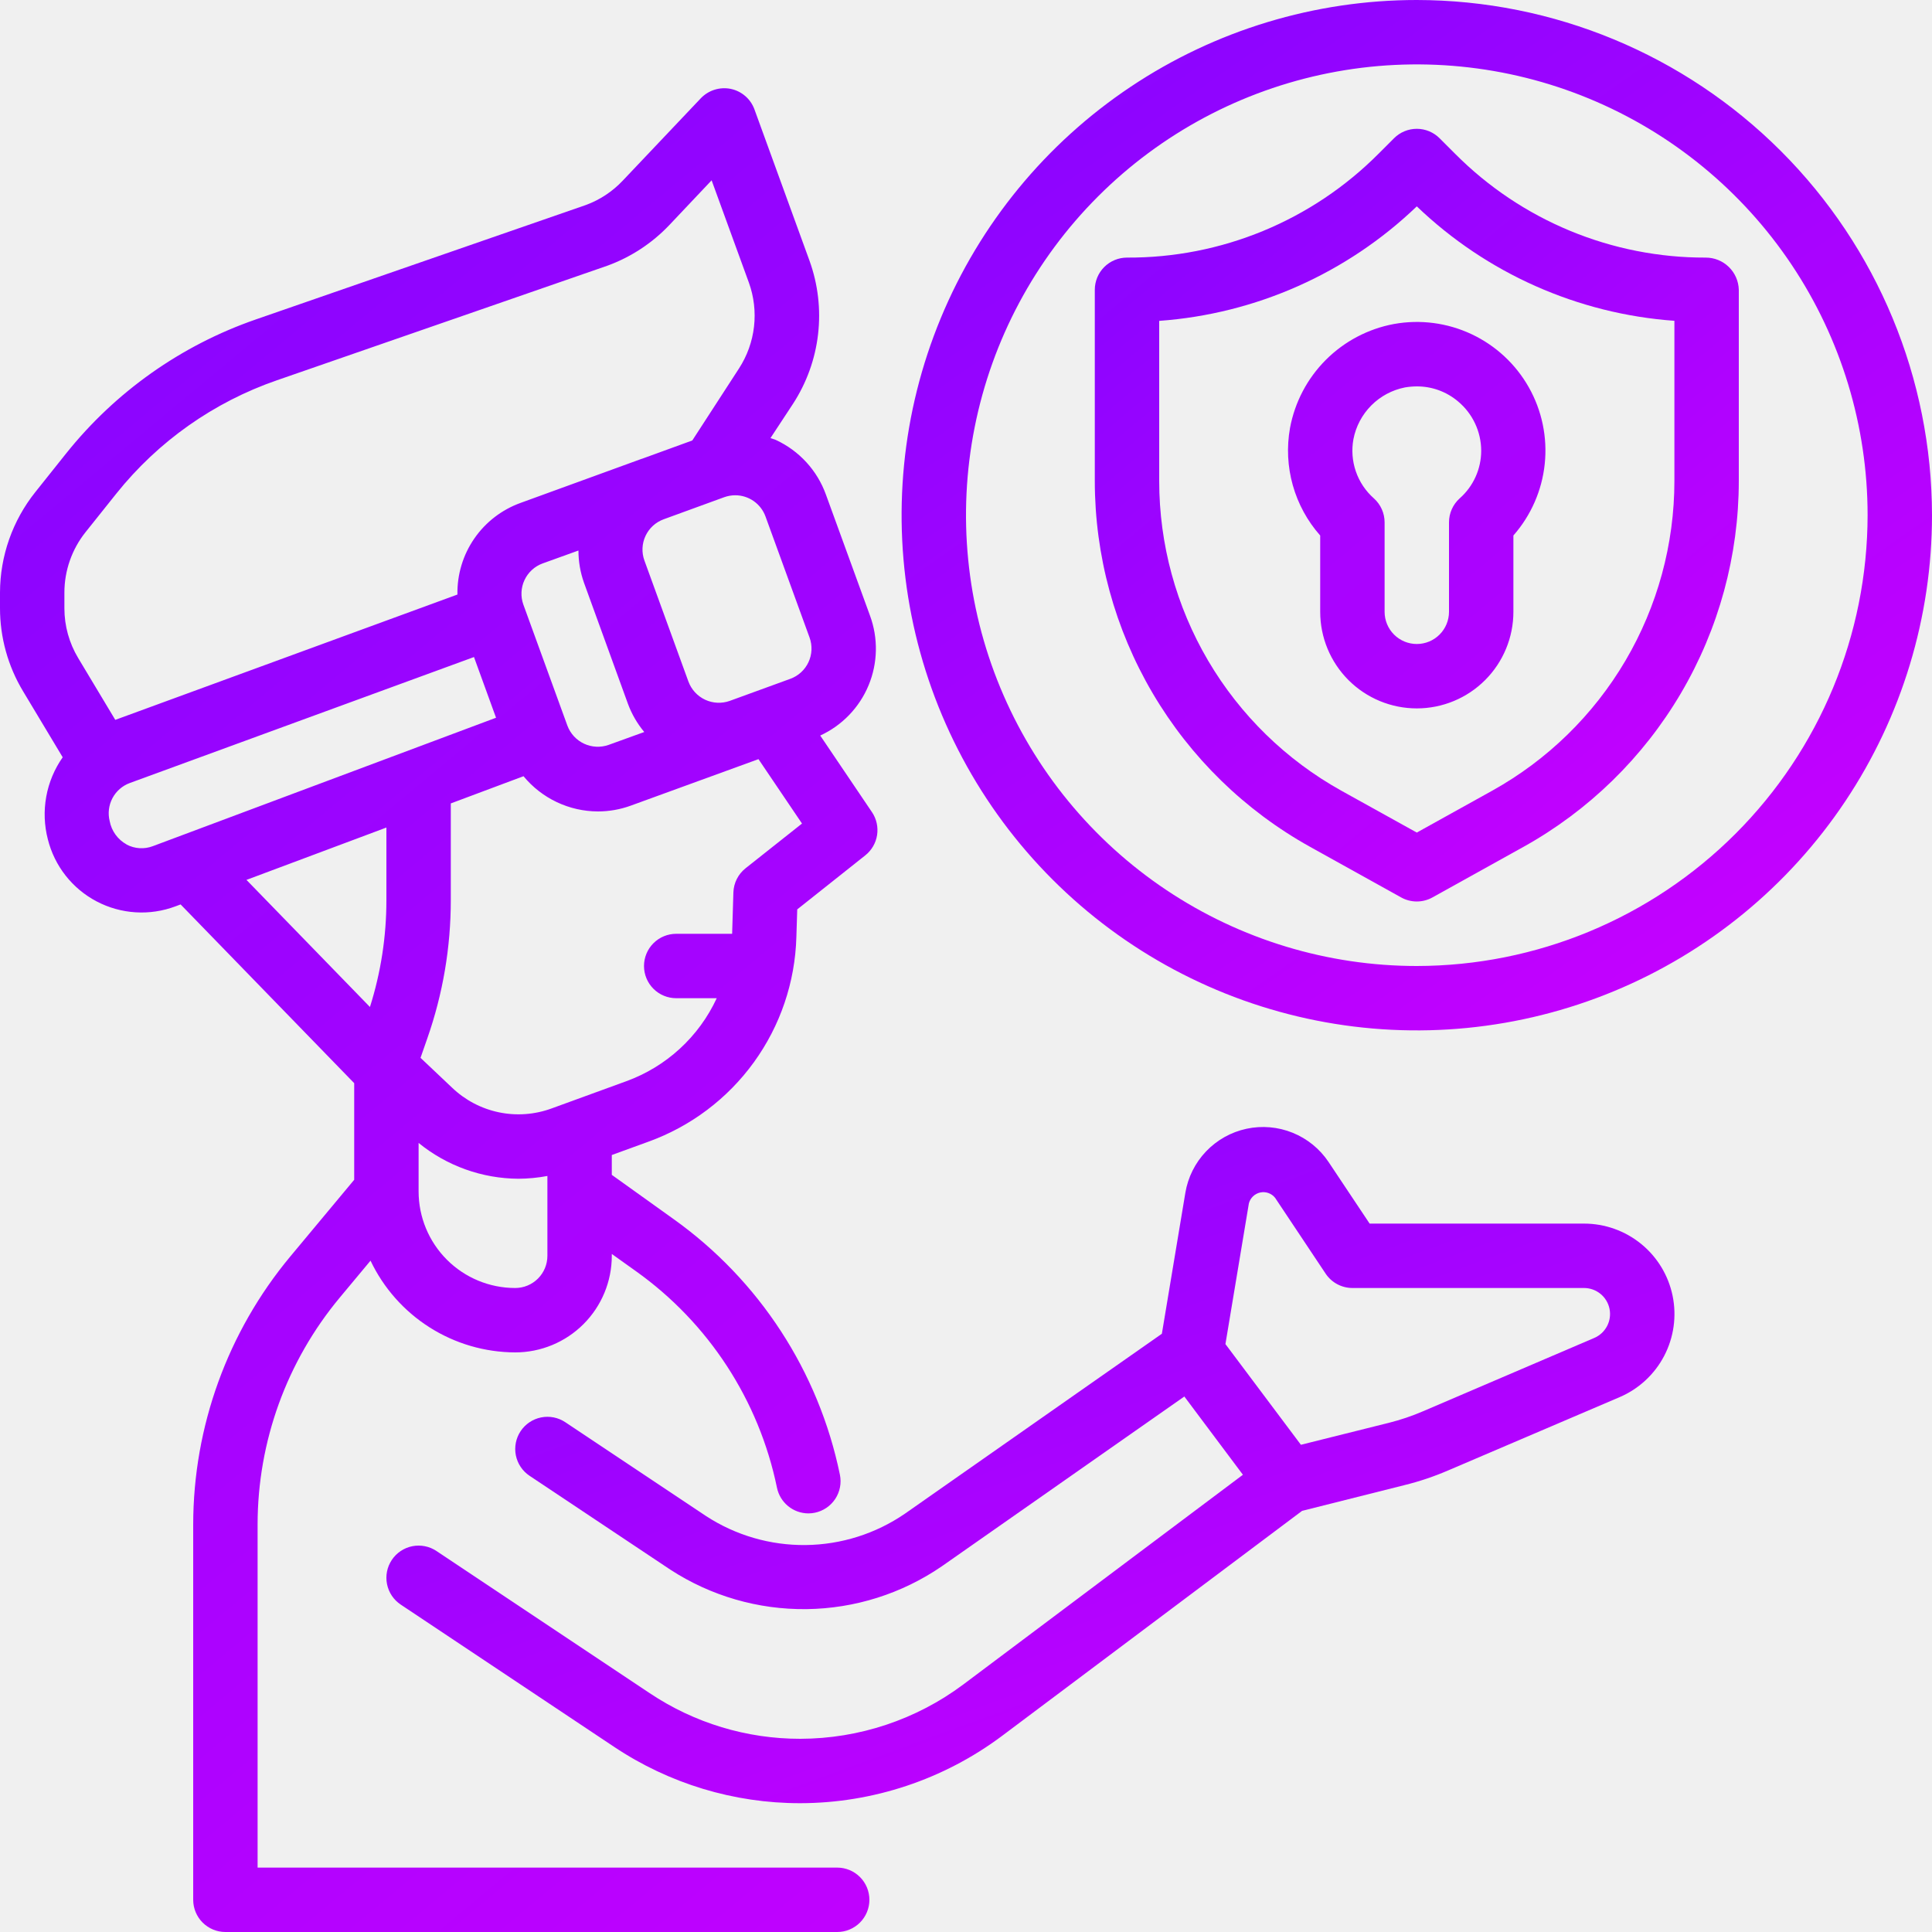
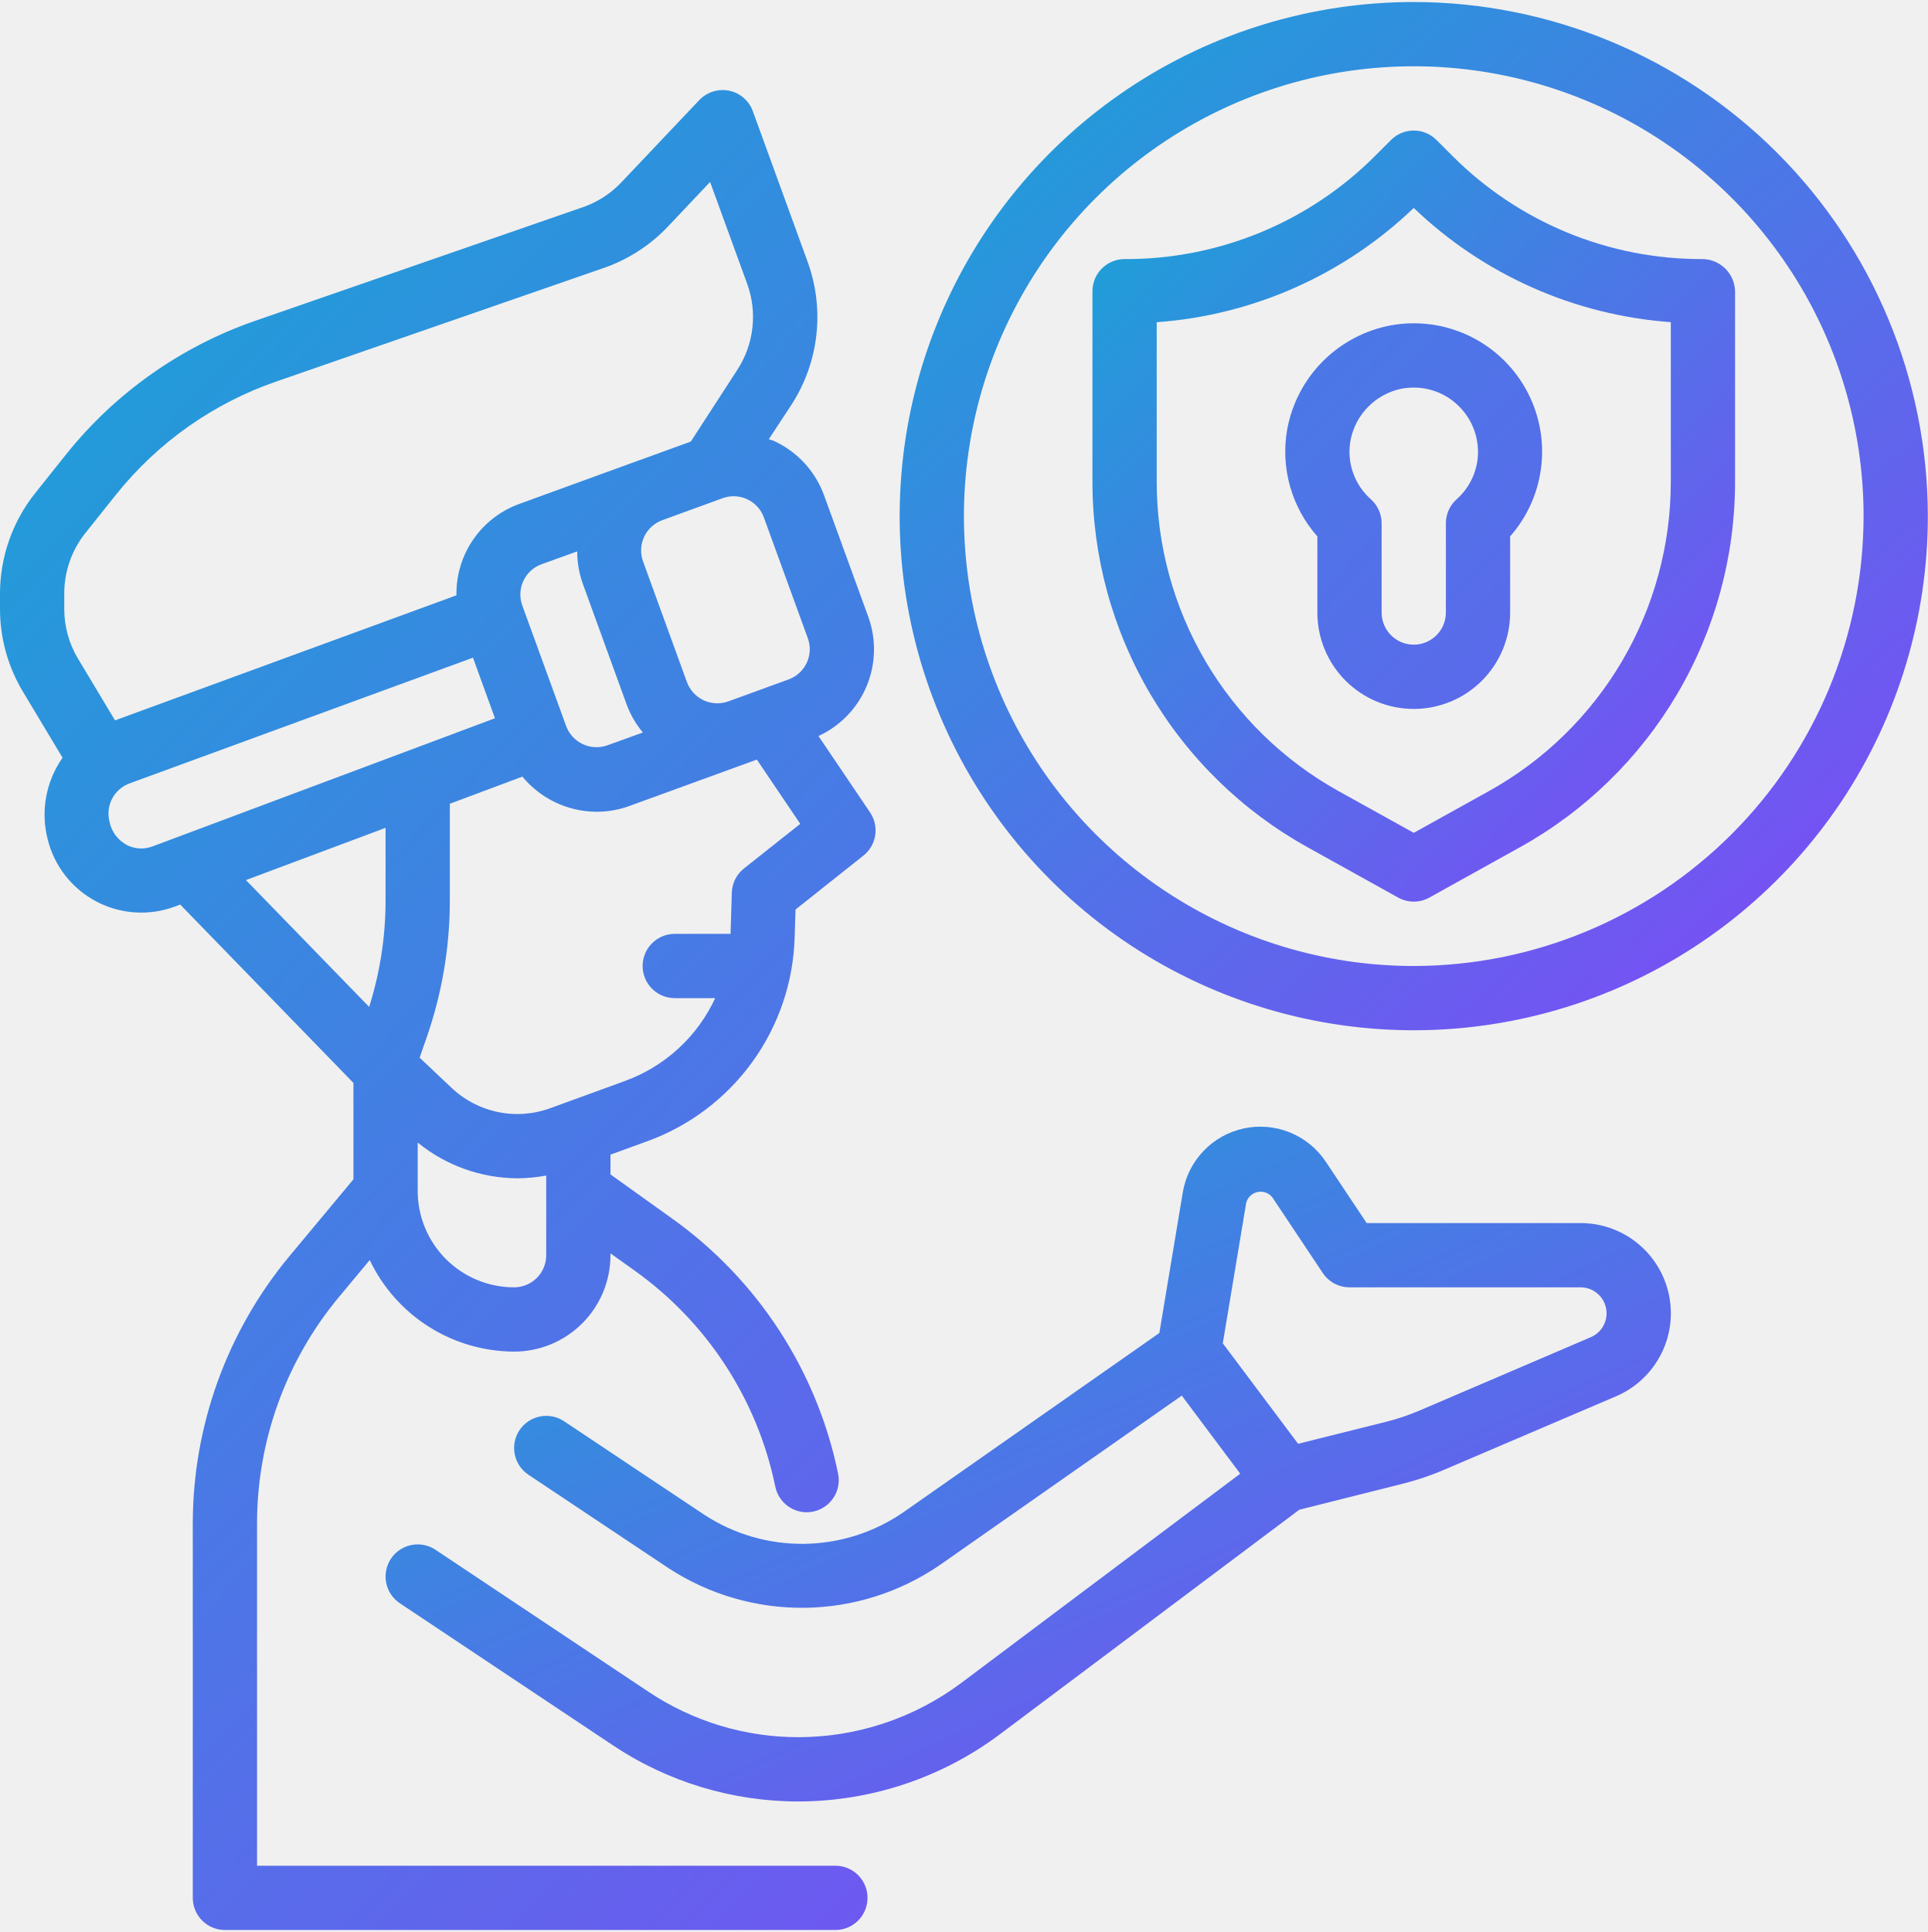
- <svg xmlns="http://www.w3.org/2000/svg" width="480" height="480" viewBox="0 0 480 480" fill="none">
-   <path d="M352 0C326.684 0 301.937 7.507 280.887 21.572C259.838 35.637 243.431 55.628 233.743 79.016C224.055 102.405 221.521 128.142 226.46 152.972C231.398 177.801 243.589 200.609 261.49 218.51C279.392 236.411 302.199 248.602 327.028 253.541C351.858 258.479 377.595 255.945 400.984 246.257C424.372 236.569 444.363 220.162 458.428 199.113C472.493 178.063 480 153.316 480 128C479.96 94.065 466.461 61.531 442.465 37.535C418.469 13.539 385.935 0.04 352 0ZM352 240C329.849 240 308.194 233.431 289.776 221.125C271.358 208.818 257.003 191.326 248.526 170.861C240.049 150.395 237.831 127.876 242.152 106.15C246.474 84.424 257.141 64.468 272.804 48.804C288.468 33.141 308.424 22.474 330.15 18.152C351.876 13.831 374.395 16.049 394.861 24.526C415.326 33.002 432.818 47.358 445.125 65.776C457.431 84.194 464 105.848 464 128C463.968 157.694 452.158 186.164 431.161 207.161C410.164 228.158 381.695 239.968 352 240Z" fill="url(#paint0_linear_693_168)" />
-   <path d="M423.768 64C412.206 64.03 400.753 61.767 390.071 57.343C379.39 52.918 369.691 46.42 361.536 38.224L357.656 34.344C356.156 32.844 354.121 32.002 352 32.002C349.879 32.002 347.844 32.844 346.344 34.344L342.464 38.224C334.277 46.442 324.54 52.952 313.817 57.377C303.094 61.801 291.6 64.053 280 64C277.878 64 275.843 64.843 274.343 66.343C272.843 67.843 272 69.878 272 72V119.512C272.01 138.054 276.974 156.257 286.379 172.236C295.785 188.216 309.29 201.391 325.496 210.4L348.12 222.968C349.307 223.626 350.642 223.972 352 223.972C353.358 223.972 354.693 223.626 355.88 222.968L378.504 210.4C394.709 201.39 408.213 188.214 417.618 172.235C427.024 156.256 431.989 138.054 432 119.512V72C431.948 69.855 431.056 67.815 429.517 66.319C427.978 64.824 425.914 63.991 423.768 64ZM416 119.512C415.995 135.204 411.797 150.61 403.841 164.135C395.884 177.66 384.458 188.813 370.744 196.44L352 206.848L333.256 196.448C319.541 188.82 308.114 177.666 300.157 164.139C292.201 150.613 288.003 135.205 288 119.512V79.72C311.997 77.988 334.635 67.925 352 51.272C369.367 67.919 392.005 77.976 416 79.704V119.512Z" fill="url(#paint1_linear_693_168)" />
-   <path d="M320.496 106.352C319.654 111.08 319.892 115.936 321.192 120.559C322.491 125.182 324.818 129.451 328 133.048V152C328 158.365 330.529 164.47 335.029 168.971C339.53 173.471 345.635 176 352 176C358.365 176 364.47 173.471 368.971 168.971C373.471 164.47 376 158.365 376 152V133.04C380.379 128.06 383.101 121.841 383.787 115.245C384.473 108.649 383.09 102.002 379.829 96.228C376.568 90.453 371.591 85.837 365.588 83.018C359.585 80.199 352.854 79.317 346.328 80.496C339.913 81.688 334.01 84.797 329.398 89.413C324.786 94.03 321.682 99.936 320.496 106.352ZM352 96C355.762 95.984 359.406 97.315 362.272 99.752C364.063 101.252 365.504 103.125 366.493 105.241C367.483 107.357 367.997 109.664 368 112C367.997 114.239 367.517 116.453 366.593 118.493C365.669 120.533 364.321 122.353 362.64 123.832C361.808 124.583 361.143 125.5 360.689 126.524C360.234 127.548 359.999 128.656 360 129.776V152C360 154.122 359.157 156.157 357.657 157.657C356.157 159.157 354.122 160 352 160C349.878 160 347.843 159.157 346.343 157.657C344.843 156.157 344 154.122 344 152V129.776C344 128.655 343.764 127.547 343.308 126.523C342.851 125.499 342.185 124.582 341.352 123.832C339.303 122.028 337.757 119.723 336.864 117.144C335.971 114.564 335.761 111.797 336.256 109.112C336.867 105.938 338.412 103.019 340.692 100.729C342.973 98.439 345.885 96.881 349.056 96.256C350.029 96.089 351.013 96.003 352 96ZM208 464H64V378.76C64.007 358.167 71.225 338.226 84.4 322.4L92.056 313.208C95.29 320.009 100.38 325.757 106.74 329.79C113.099 333.823 120.469 335.975 128 336C134.365 336 140.47 333.471 144.971 328.971C149.471 324.47 152 318.365 152 312V311.544L158.008 315.832C176.05 328.692 188.561 347.9 193.032 369.6C193.4 371.404 194.38 373.026 195.805 374.192C197.231 375.358 199.015 375.997 200.856 376C201.394 375.997 201.93 375.941 202.456 375.832C204.533 375.403 206.354 374.166 207.52 372.395C208.685 370.623 209.1 368.461 208.672 366.384C203.395 340.729 188.604 318.021 167.272 302.824L152 291.888V286.96L161.056 283.664C171.591 279.868 180.737 272.985 187.302 263.913C193.866 254.841 197.544 244.002 197.856 232.808L198.072 225.936L214.976 212.512C216.554 211.26 217.601 209.46 217.91 207.47C218.218 205.48 217.765 203.446 216.64 201.776L203.784 182.744C209.218 180.244 213.509 175.786 215.8 170.26C218.092 164.734 218.214 158.548 216.144 152.936L205.192 122.864C204.122 119.9 202.475 117.177 200.346 114.852C198.218 112.527 195.651 110.647 192.792 109.32C192.344 109.112 191.872 109.016 191.424 108.84L197.024 100.32C200.407 95.115 202.537 89.196 203.248 83.029C203.959 76.862 203.23 70.614 201.12 64.776L187.44 27.176C186.973 25.894 186.186 24.753 185.154 23.861C184.123 22.97 182.88 22.356 181.544 22.08C180.209 21.811 178.827 21.885 177.528 22.293C176.229 22.701 175.054 23.432 174.112 24.416L154.688 44.912C152.16 47.589 149.047 49.645 145.592 50.92L63.568 79.36C45.027 85.784 28.684 97.329 16.432 112.656L8.776 122.256C3.119 129.342 0.026 138.133 0 147.2V151.112C0 158.363 1.972 165.479 5.704 171.696L15.576 188.144C13.521 191.071 12.127 194.411 11.49 197.93C10.853 201.45 10.989 205.066 11.888 208.528C12.708 211.807 14.211 214.877 16.3 217.535C18.388 220.193 21.015 222.38 24.007 223.952C27 225.524 30.29 226.447 33.664 226.659C37.038 226.872 40.418 226.369 43.584 225.184L44.872 224.704L88 269.112V293.112L72.104 312.192C56.549 330.889 48.022 354.438 48 378.76V472C48 474.122 48.843 476.157 50.343 477.657C51.843 479.157 53.878 480 56 480H208C210.122 480 212.157 479.157 213.657 477.657C215.157 476.157 216 474.122 216 472C216 469.878 215.157 467.843 213.657 466.343C212.157 464.843 210.122 464 208 464ZM128 320C121.635 320 115.53 317.471 111.029 312.971C106.529 308.47 104 302.365 104 296V283.96C111.011 289.666 119.761 292.804 128.8 292.856C131.216 292.843 133.625 292.612 136 292.168V312C136 314.122 135.157 316.157 133.657 317.657C132.157 319.157 130.122 320 128 320ZM185.24 215.712C184.328 216.434 183.584 217.346 183.06 218.385C182.536 219.424 182.245 220.565 182.208 221.728L181.896 232H168C165.878 232 163.843 232.843 162.343 234.343C160.843 235.843 160 237.878 160 240C160 242.122 160.843 244.157 162.343 245.657C163.843 247.157 165.878 248 168 248H178.072C175.869 252.752 172.748 257.021 168.889 260.562C165.029 264.103 160.508 266.845 155.584 268.632L137.056 275.384C132.868 276.925 128.331 277.261 123.961 276.353C119.591 275.445 115.564 273.33 112.336 270.248L104.48 262.816L106.152 258.016C110.03 246.962 112.007 235.331 112 223.616V199.608L130.064 192.848C132.312 195.573 135.133 197.769 138.325 199.282C141.517 200.795 145.003 201.586 148.536 201.6C151.325 201.602 154.092 201.115 156.712 200.16L188.44 188.608L199.256 204.608L185.24 215.712ZM130.312 144.112C130.757 143.159 131.385 142.304 132.16 141.594C132.936 140.884 133.844 140.335 134.832 139.976L143.712 136.776C143.712 139.502 144.177 142.207 145.088 144.776L156 174.832C156.94 177.392 158.315 179.771 160.064 181.864L151.216 185.064C149.219 185.772 147.023 185.665 145.104 184.767C143.185 183.869 141.696 182.251 140.96 180.264L130.024 150.2C129.313 148.212 129.416 146.024 130.312 144.112ZM201.136 158.4C201.495 159.388 201.656 160.438 201.609 161.489C201.562 162.54 201.309 163.571 200.863 164.523C200.417 165.476 199.788 166.331 199.011 167.04C198.234 167.75 197.325 168.299 196.336 168.656L181.296 174.136C179.299 174.846 177.102 174.74 175.182 173.842C173.263 172.943 171.774 171.324 171.04 169.336L160.104 139.264C159.745 138.275 159.584 137.226 159.631 136.175C159.678 135.124 159.931 134.093 160.377 133.141C160.823 132.188 161.452 131.333 162.229 130.624C163.006 129.914 163.915 129.365 164.904 129.008L179.928 123.528C180.809 123.212 181.737 123.05 182.672 123.048C184.313 123.049 185.914 123.555 187.257 124.496C188.601 125.438 189.623 126.77 190.184 128.312L201.136 158.4ZM16 147.2C16.008 141.749 17.864 136.461 21.264 132.2L28.928 122.6C39.296 109.649 53.12 99.9 68.8 94.48L150.936 66C156.766 63.867 162.023 60.415 166.296 55.912L176.8 44.8L186.056 70.216C187.32 73.719 187.756 77.468 187.33 81.168C186.904 84.868 185.627 88.419 183.6 91.544L172 109.432L159.472 113.992H159.424L129.36 124.936C124.688 126.612 120.659 129.711 117.84 133.797C115.022 137.882 113.556 142.749 113.648 147.712L28.64 178.848L19.424 163.488C17.184 159.757 16 155.488 16 151.136V147.2ZM31.456 209.8C30.369 209.202 29.428 208.372 28.701 207.368C27.973 206.363 27.477 205.211 27.248 203.992C26.768 202.076 27.014 200.049 27.938 198.303C28.863 196.558 30.401 195.216 32.256 194.536L117.76 163.24L123.24 178.32L37.976 210.224C36.923 210.624 35.797 210.795 34.673 210.726C33.549 210.657 32.452 210.349 31.456 209.824V209.8ZM96 205.6V223.68C96.002 232.672 94.624 241.611 91.912 250.184L61.232 218.608L96 205.6Z" fill="url(#paint2_linear_693_168)" />
-   <path d="M393.535 304H340.279L330.095 288.72C327.918 285.453 324.809 282.916 321.171 281.439C317.534 279.962 313.536 279.612 309.697 280.436C305.859 281.26 302.357 283.219 299.646 286.058C296.935 288.898 295.14 292.487 294.495 296.36L288.663 331.368L224.799 376.088C217.544 381.057 208.977 383.762 200.184 383.862C191.391 383.962 182.765 381.451 175.399 376.648L140.447 353.344C138.682 352.166 136.521 351.738 134.44 352.154C132.359 352.57 130.529 353.795 129.351 355.56C128.174 357.325 127.745 359.486 128.161 361.567C128.577 363.648 129.802 365.478 131.567 366.656L166.519 389.96C176.582 396.508 188.36 399.926 200.364 399.784C212.369 399.642 224.062 395.945 233.967 389.16L294.247 346.96L308.799 366.4L239.327 418.504C227.633 427.238 213.435 431.971 198.839 432C185.522 432.017 172.501 428.074 161.431 420.672L108.439 385.344C106.674 384.166 104.513 383.738 102.432 384.154C100.351 384.57 98.521 385.795 97.343 387.56C96.165 389.325 95.737 391.486 96.153 393.567C96.569 395.648 97.794 397.478 99.559 398.656L152.551 433.984C166.249 443.143 182.361 448.021 198.839 448C216.893 447.965 234.456 442.11 248.919 431.304L323.503 375.368L348.959 368.968C352.687 368.048 356.331 366.82 359.855 365.296L402.399 347.112C407.156 345.074 411.063 341.455 413.46 336.869C415.857 332.282 416.597 327.009 415.555 321.94C414.512 316.871 411.752 312.317 407.74 309.048C403.728 305.78 398.71 303.996 393.535 304ZM396.087 332.408L353.535 350.632C350.8 351.808 347.975 352.763 345.087 353.488L323.207 358.952L304.455 333.936L310.279 298.984C310.451 298.313 310.808 297.703 311.308 297.224C311.808 296.744 312.432 296.414 313.11 296.27C313.788 296.126 314.492 296.174 315.144 296.409C315.796 296.644 316.369 297.057 316.799 297.6L329.359 316.448C330.089 317.54 331.077 318.435 332.235 319.054C333.393 319.674 334.686 319.998 335.999 320H393.535C395.025 319.997 396.471 320.51 397.627 321.45C398.783 322.391 399.578 323.702 399.878 325.162C400.179 326.622 399.965 328.14 399.274 329.461C398.583 330.781 397.458 331.822 396.087 332.408Z" fill="url(#paint3_linear_693_168)" />
+ <svg xmlns="http://www.w3.org/2000/svg" width="480" height="481" viewBox="0 0 480 481" fill="none">
+   <g clip-path="url(#clip0_1347_36)">
+     <path d="M352 0.5C326.684 0.5 301.937 8.007 280.887 22.072C259.838 36.137 243.431 56.128 233.743 79.516C224.055 102.905 221.521 128.642 226.46 153.472C231.398 178.301 243.589 201.109 261.49 219.01C279.392 236.911 302.199 249.102 327.028 254.041C351.858 258.979 377.595 256.445 400.984 246.757C424.372 237.069 444.363 220.662 458.428 199.613C472.493 178.563 480 153.816 480 128.5C479.96 94.565 466.461 62.031 442.465 38.035C418.469 14.039 385.935 0.54 352 0.5ZM352 240.5C329.849 240.5 308.194 233.931 289.776 221.625C271.358 209.318 257.003 191.826 248.526 171.361C240.049 150.895 237.831 128.376 242.152 106.65C246.474 84.924 257.141 64.968 272.804 49.304C288.468 33.641 308.424 22.974 330.15 18.652C351.876 14.331 374.395 16.549 394.861 25.026C415.326 33.502 432.818 47.858 445.125 66.276C457.431 84.694 464 106.348 464 128.5C463.968 158.194 452.158 186.664 431.161 207.661C410.164 228.658 381.695 240.468 352 240.5Z" fill="url(#paint0_linear_1347_36)" />
+     <path d="M423.768 64.5C412.206 64.53 400.753 62.267 390.071 57.843C379.39 53.419 369.691 46.92 361.536 38.724L357.656 34.844C356.156 33.344 354.121 32.502 352 32.502C349.879 32.502 347.844 33.344 346.344 34.844L342.464 38.724C334.277 46.942 324.54 53.452 313.817 57.877C303.094 62.302 291.6 64.553 280 64.5C277.878 64.5 275.843 65.343 274.343 66.843C272.843 68.344 272 70.379 272 72.5V120.012C272.01 138.554 276.974 156.757 286.379 172.736C295.785 188.716 309.29 201.891 325.496 210.9L348.12 223.468C349.307 224.126 350.642 224.472 352 224.472C353.358 224.472 354.693 224.126 355.88 223.468L378.504 210.9C394.709 201.89 408.213 188.714 417.618 172.735C427.024 156.756 431.989 138.554 432 120.012V72.5C431.948 70.355 431.056 68.315 429.517 66.82C427.978 65.324 425.914 64.491 423.768 64.5ZM416 120.012C415.995 135.704 411.797 151.11 403.841 164.635C395.884 178.16 384.458 189.313 370.744 196.94L352 207.348L333.256 196.948C319.541 189.32 308.114 178.166 300.157 164.639C292.201 151.113 288.003 135.705 288 120.012V80.22C311.997 78.488 334.635 68.425 352 51.772C369.367 68.42 392.005 78.476 416 80.204V120.012Z" fill="url(#paint1_linear_1347_36)" />
+     <path d="M320.496 106.852C319.654 111.58 319.892 116.436 321.192 121.059C322.491 125.682 324.818 129.951 328 133.548V152.5C328 158.865 330.529 164.97 335.029 169.471C339.53 173.971 345.635 176.5 352 176.5C358.365 176.5 364.47 173.971 368.971 169.471C373.471 164.97 376 158.865 376 152.5V133.54C380.379 128.56 383.101 122.341 383.787 115.745C384.473 109.149 383.09 102.502 379.829 96.728C376.568 90.953 371.591 86.336 365.588 83.517C359.585 80.698 352.854 79.817 346.328 80.996C339.913 82.188 334.01 85.297 329.398 89.913C324.786 94.529 321.682 100.435 320.496 106.852ZM352 96.5C355.762 96.484 359.406 97.815 362.272 100.252C364.063 101.752 365.504 103.625 366.493 105.741C367.483 107.857 367.997 110.164 368 112.5C367.997 114.739 367.517 116.953 366.593 118.993C365.669 121.033 364.321 122.853 362.64 124.332C361.808 125.083 361.143 126 360.689 127.024C360.234 128.048 359.999 129.156 360 130.276V152.5C360 154.622 359.157 156.657 357.657 158.157C356.157 159.657 354.122 160.5 352 160.5C349.878 160.5 347.843 159.657 346.343 158.157C344.843 156.657 344 154.622 344 152.5V130.276C344 129.155 343.764 128.047 343.308 127.023C342.851 125.999 342.185 125.082 341.352 124.332C339.303 122.528 337.757 120.223 336.864 117.644C335.971 115.064 335.761 112.297 336.256 109.612C336.867 106.438 338.412 103.519 340.692 101.229C342.973 98.938 345.885 97.381 349.056 96.756C350.029 96.588 351.013 96.503 352 96.5ZM208 464.5H64V379.26C64.007 358.667 71.225 338.726 84.4 322.9L92.056 313.708C95.29 320.509 100.38 326.257 106.74 330.29C113.099 334.323 120.469 336.475 128 336.5C134.365 336.5 140.47 333.971 144.971 329.471C149.471 324.97 152 318.865 152 312.5V312.044L158.008 316.332C176.05 329.192 188.561 348.4 193.032 370.1C193.4 371.904 194.38 373.526 195.805 374.692C197.231 375.858 199.015 376.497 200.856 376.5C201.394 376.497 201.93 376.441 202.456 376.332C204.533 375.903 206.354 374.666 207.52 372.895C208.685 371.123 209.1 368.961 208.672 366.884C203.395 341.229 188.604 318.521 167.272 303.324L152 292.388V287.46L161.056 284.164C171.591 280.368 180.737 273.485 187.302 264.413C193.866 255.341 197.544 244.502 197.856 233.308L198.072 226.436L214.976 213.012C216.554 211.76 217.601 209.96 217.91 207.97C218.218 205.98 217.765 203.946 216.64 202.276L203.784 183.244C209.218 180.744 213.509 176.286 215.8 170.76C218.092 165.234 218.214 159.048 216.144 153.436L205.192 123.364C204.122 120.4 202.475 117.677 200.346 115.352C198.218 113.027 195.651 111.147 192.792 109.82C192.344 109.612 191.872 109.516 191.424 109.34L197.024 100.82C200.407 95.614 202.537 89.696 203.248 83.529C203.959 77.362 203.23 71.114 201.12 65.276L187.44 27.676C186.973 26.394 186.186 25.253 185.154 24.361C184.123 23.469 182.88 22.856 181.544 22.58C180.209 22.311 178.827 22.384 177.528 22.793C176.229 23.201 175.054 23.931 174.112 24.916L154.688 45.412C152.16 48.089 149.047 50.145 145.592 51.42L63.568 79.86C45.027 86.284 28.684 97.828 16.432 113.156L8.776 122.756C3.119 129.842 0.026 138.633 0 147.7V151.612C0 158.863 1.972 165.979 5.704 172.196L15.576 188.644C13.521 191.571 12.127 194.911 11.49 198.43C10.853 201.95 10.989 205.566 11.888 209.028C12.708 212.307 14.211 215.377 16.3 218.035C18.388 220.693 21.015 222.88 24.007 224.452C27 226.024 30.29 226.947 33.664 227.159C37.038 227.372 40.418 226.869 43.584 225.684L44.872 225.204L88 269.612V293.612L72.104 312.692C56.549 331.389 48.022 354.938 48 379.26V472.5C48 474.622 48.843 476.657 50.343 478.157C51.843 479.657 53.878 480.5 56 480.5H208C210.122 480.5 212.157 479.657 213.657 478.157C215.157 476.657 216 474.622 216 472.5C216 470.378 215.157 468.343 213.657 466.843C212.157 465.343 210.122 464.5 208 464.5ZM128 320.5C121.635 320.5 115.53 317.971 111.029 313.471C106.529 308.97 104 302.865 104 296.5V284.46C111.011 290.166 119.761 293.304 128.8 293.356C131.216 293.343 133.625 293.112 136 292.668V312.5C136 314.622 135.157 316.657 133.657 318.157C132.157 319.657 130.122 320.5 128 320.5ZM185.24 216.212C184.328 216.934 183.584 217.846 183.06 218.885C182.536 219.924 182.245 221.065 182.208 222.228L181.896 232.5H168C165.878 232.5 163.843 233.343 162.343 234.843C160.843 236.343 160 238.378 160 240.5C160 242.622 160.843 244.657 162.343 246.157C163.843 247.657 165.878 248.5 168 248.5H178.072C175.869 253.252 172.748 257.521 168.889 261.062C165.029 264.603 160.508 267.345 155.584 269.132L137.056 275.884C132.868 277.425 128.331 277.761 123.961 276.853C119.591 275.945 115.564 273.83 112.336 270.748L104.48 263.316L106.152 258.516C110.03 247.462 112.007 235.831 112 224.116V200.108L130.064 193.348C132.312 196.073 135.133 198.269 138.325 199.782C141.517 201.295 145.003 202.086 148.536 202.1C151.325 202.102 154.092 201.615 156.712 200.66L188.44 189.108L199.256 205.108L185.24 216.212ZM130.312 144.612C130.757 143.659 131.385 142.804 132.16 142.094C132.936 141.384 133.844 140.835 134.832 140.476L143.712 137.276C143.712 140.002 144.177 142.707 145.088 145.276L156 175.332C156.94 177.892 158.315 180.271 160.064 182.364L151.216 185.564C149.219 186.272 147.023 186.165 145.104 185.267C143.185 184.369 141.696 182.751 140.96 180.764L130.024 150.7C129.313 148.712 129.416 146.524 130.312 144.612ZM201.136 158.9C201.495 159.888 201.656 160.938 201.609 161.989C201.562 163.04 201.309 164.071 200.863 165.023C200.417 165.976 199.788 166.831 199.011 167.54C198.234 168.25 197.325 168.799 196.336 169.156L181.296 174.636C179.299 175.346 177.102 175.24 175.182 174.342C173.263 173.443 171.774 171.824 171.04 169.836L160.104 139.764C159.745 138.775 159.584 137.726 159.631 136.675C159.678 135.624 159.931 134.593 160.377 133.641C160.823 132.688 161.452 131.833 162.229 131.124C163.006 130.414 163.915 129.865 164.904 129.508L179.928 124.028C180.809 123.712 181.737 123.55 182.672 123.548C184.313 123.549 185.914 124.055 187.257 124.996C188.601 125.938 189.623 127.27 190.184 128.812L201.136 158.9ZM16 147.7C16.008 142.249 17.864 136.961 21.264 132.7L28.928 123.1C39.296 110.149 53.12 100.399 68.8 94.98L150.936 66.5C156.766 64.367 162.023 60.914 166.296 56.412L176.8 45.3L186.056 70.716C187.32 74.219 187.756 77.968 187.33 81.668C186.904 85.368 185.627 88.919 183.6 92.044L172 109.932L159.472 114.492H159.424L129.36 125.436C124.688 127.112 120.659 130.211 117.84 134.297C115.022 138.382 113.556 143.249 113.648 148.212L28.64 179.348L19.424 163.988C17.184 160.257 16 155.988 16 151.636V147.7ZM31.456 210.3C30.369 209.702 29.428 208.872 28.701 207.868C27.973 206.863 27.477 205.711 27.248 204.492C26.768 202.576 27.014 200.549 27.938 198.803C28.863 197.058 30.401 195.716 32.256 195.036L117.76 163.74L123.24 178.82L37.976 210.724C36.923 211.124 35.797 211.295 34.673 211.226C33.549 211.157 32.452 210.849 31.456 210.324V210.3ZM96 206.1V224.18C96.002 233.172 94.624 242.111 91.912 250.684L61.232 219.108L96 206.1Z" fill="url(#paint2_linear_1347_36)" />
+     <path d="M393.533 304.5H340.277L330.093 289.22C327.916 285.953 324.807 283.416 321.169 281.939C317.532 280.462 313.534 280.112 309.695 280.936C305.857 281.76 302.355 283.719 299.644 286.558C296.933 289.398 295.138 292.987 294.493 296.86L288.661 331.868L224.797 376.588C217.542 381.557 208.975 384.262 200.182 384.362C191.389 384.462 182.763 381.951 175.397 377.148L140.445 353.844C138.68 352.666 136.519 352.238 134.438 352.654C132.357 353.07 130.527 354.295 129.349 356.06C128.172 357.825 127.743 359.986 128.159 362.067C128.575 364.148 129.8 365.978 131.565 367.156L166.517 390.46C176.58 397.008 188.358 400.426 200.362 400.284C212.367 400.142 224.06 396.445 233.965 389.66L294.245 347.46L308.797 366.9L239.325 419.004C227.631 427.738 213.433 432.471 198.837 432.5C185.52 432.517 172.499 428.574 161.429 421.172L108.437 385.844C106.672 384.666 104.511 384.238 102.43 384.654C100.349 385.07 98.519 386.295 97.341 388.06C96.164 389.825 95.736 391.986 96.151 394.067C96.567 396.148 97.792 397.978 99.557 399.156L152.549 434.484C166.247 443.643 182.359 448.521 198.837 448.5C216.891 448.465 234.454 442.61 248.917 431.804L323.501 375.868L348.957 369.468C352.685 368.548 356.329 367.32 359.853 365.796L402.397 347.612C407.154 345.574 411.061 341.955 413.458 337.369C415.855 332.782 416.595 327.509 415.553 322.44C414.51 317.371 411.75 312.817 407.738 309.548C403.726 306.28 398.708 304.496 393.533 304.5ZM396.085 332.908L353.533 351.132C350.798 352.308 347.973 353.263 345.085 353.988L323.205 359.452L304.453 334.436L310.277 299.484C310.449 298.813 310.806 298.203 311.306 297.724C311.806 297.244 312.43 296.914 313.108 296.77C313.786 296.626 314.49 296.674 315.142 296.909C315.794 297.144 316.367 297.557 316.797 298.1L329.357 316.948C330.087 318.04 331.075 318.935 332.233 319.554C333.391 320.174 334.684 320.498 335.997 320.5H393.533C395.023 320.497 396.469 321.01 397.625 321.95C398.781 322.891 399.576 324.202 399.876 325.662C400.177 327.122 399.963 328.64 399.272 329.961C398.581 331.281 397.456 332.322 396.085 332.908Z" fill="url(#paint3_linear_1347_36)" />
+   </g>
  <defs>
-     <linearGradient id="paint0_linear_693_168" x1="259.161" y1="-0.5" x2="448.548" y2="271.033" gradientUnits="userSpaceOnUse">
-       <stop stop-color="#8705FF" />
-       <stop offset="1" stop-color="#CC00FF" />
+     <linearGradient id="paint0_linear_1347_36" x1="233.134" y1="17" x2="476.978" y2="296.849" gradientUnits="userSpaceOnUse">
+       <stop stop-color="#1BA2D7" />
+       <stop offset="1" stop-color="#8D3DFA" />
    </linearGradient>
-     <linearGradient id="paint1_linear_693_168" x1="293.975" y1="31.627" x2="442.942" y2="209.638" gradientUnits="userSpaceOnUse">
-       <stop stop-color="#8705FF" />
-       <stop offset="1" stop-color="#CC00FF" />
+     <linearGradient id="paint1_linear_1347_36" x1="277.709" y1="44.875" x2="462.118" y2="221.268" gradientUnits="userSpaceOnUse">
+       <stop stop-color="#1BA2D7" />
+       <stop offset="1" stop-color="#8D3DFA" />
    </linearGradient>
-     <linearGradient id="paint2_linear_693_168" x1="52.735" y1="21.027" x2="407.838" y2="447.775" gradientUnits="userSpaceOnUse">
-       <stop stop-color="#8705FF" />
-       <stop offset="1" stop-color="#CC00FF" />
+     <linearGradient id="paint2_linear_1347_36" x1="13.7" y1="51.946" x2="453.839" y2="475.342" gradientUnits="userSpaceOnUse">
+       <stop stop-color="#1BA2D7" />
+       <stop offset="1" stop-color="#8D3DFA" />
    </linearGradient>
-     <linearGradient id="paint3_linear_693_168" x1="139.951" y1="279.672" x2="225.472" y2="513.237" gradientUnits="userSpaceOnUse">
-       <stop stop-color="#8705FF" />
-       <stop offset="1" stop-color="#CC00FF" />
+     <linearGradient id="paint3_linear_1347_36" x1="107.414" y1="291.328" x2="229.63" y2="558.507" gradientUnits="userSpaceOnUse">
+       <stop stop-color="#1BA2D7" />
+       <stop offset="1" stop-color="#8D3DFA" />
    </linearGradient>
+     <clipPath id="clip0_1347_36">
+       <rect width="480" height="480" fill="white" transform="translate(0 0.5)" />
+     </clipPath>
  </defs>
</svg>
